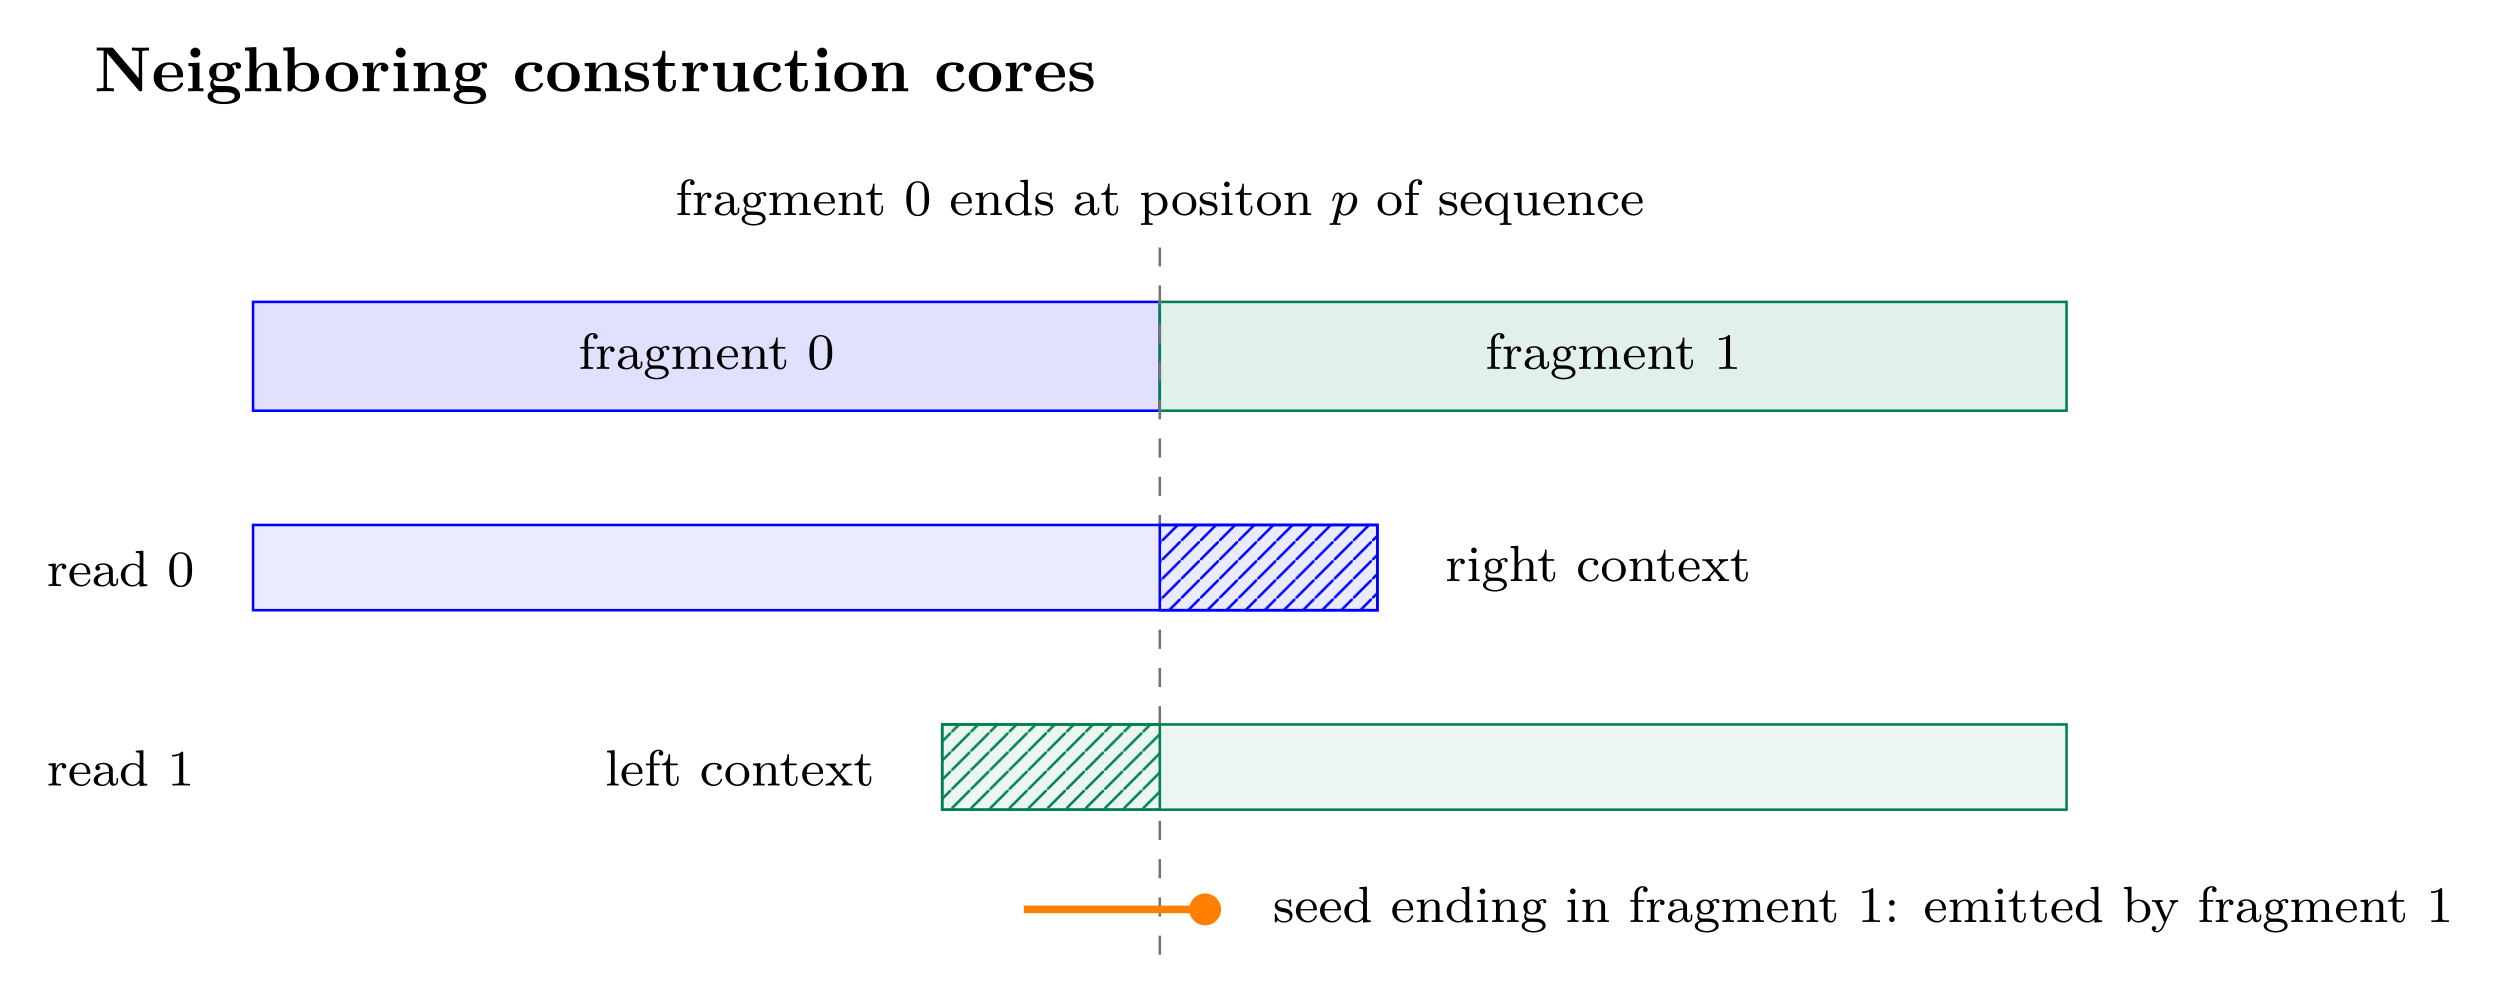
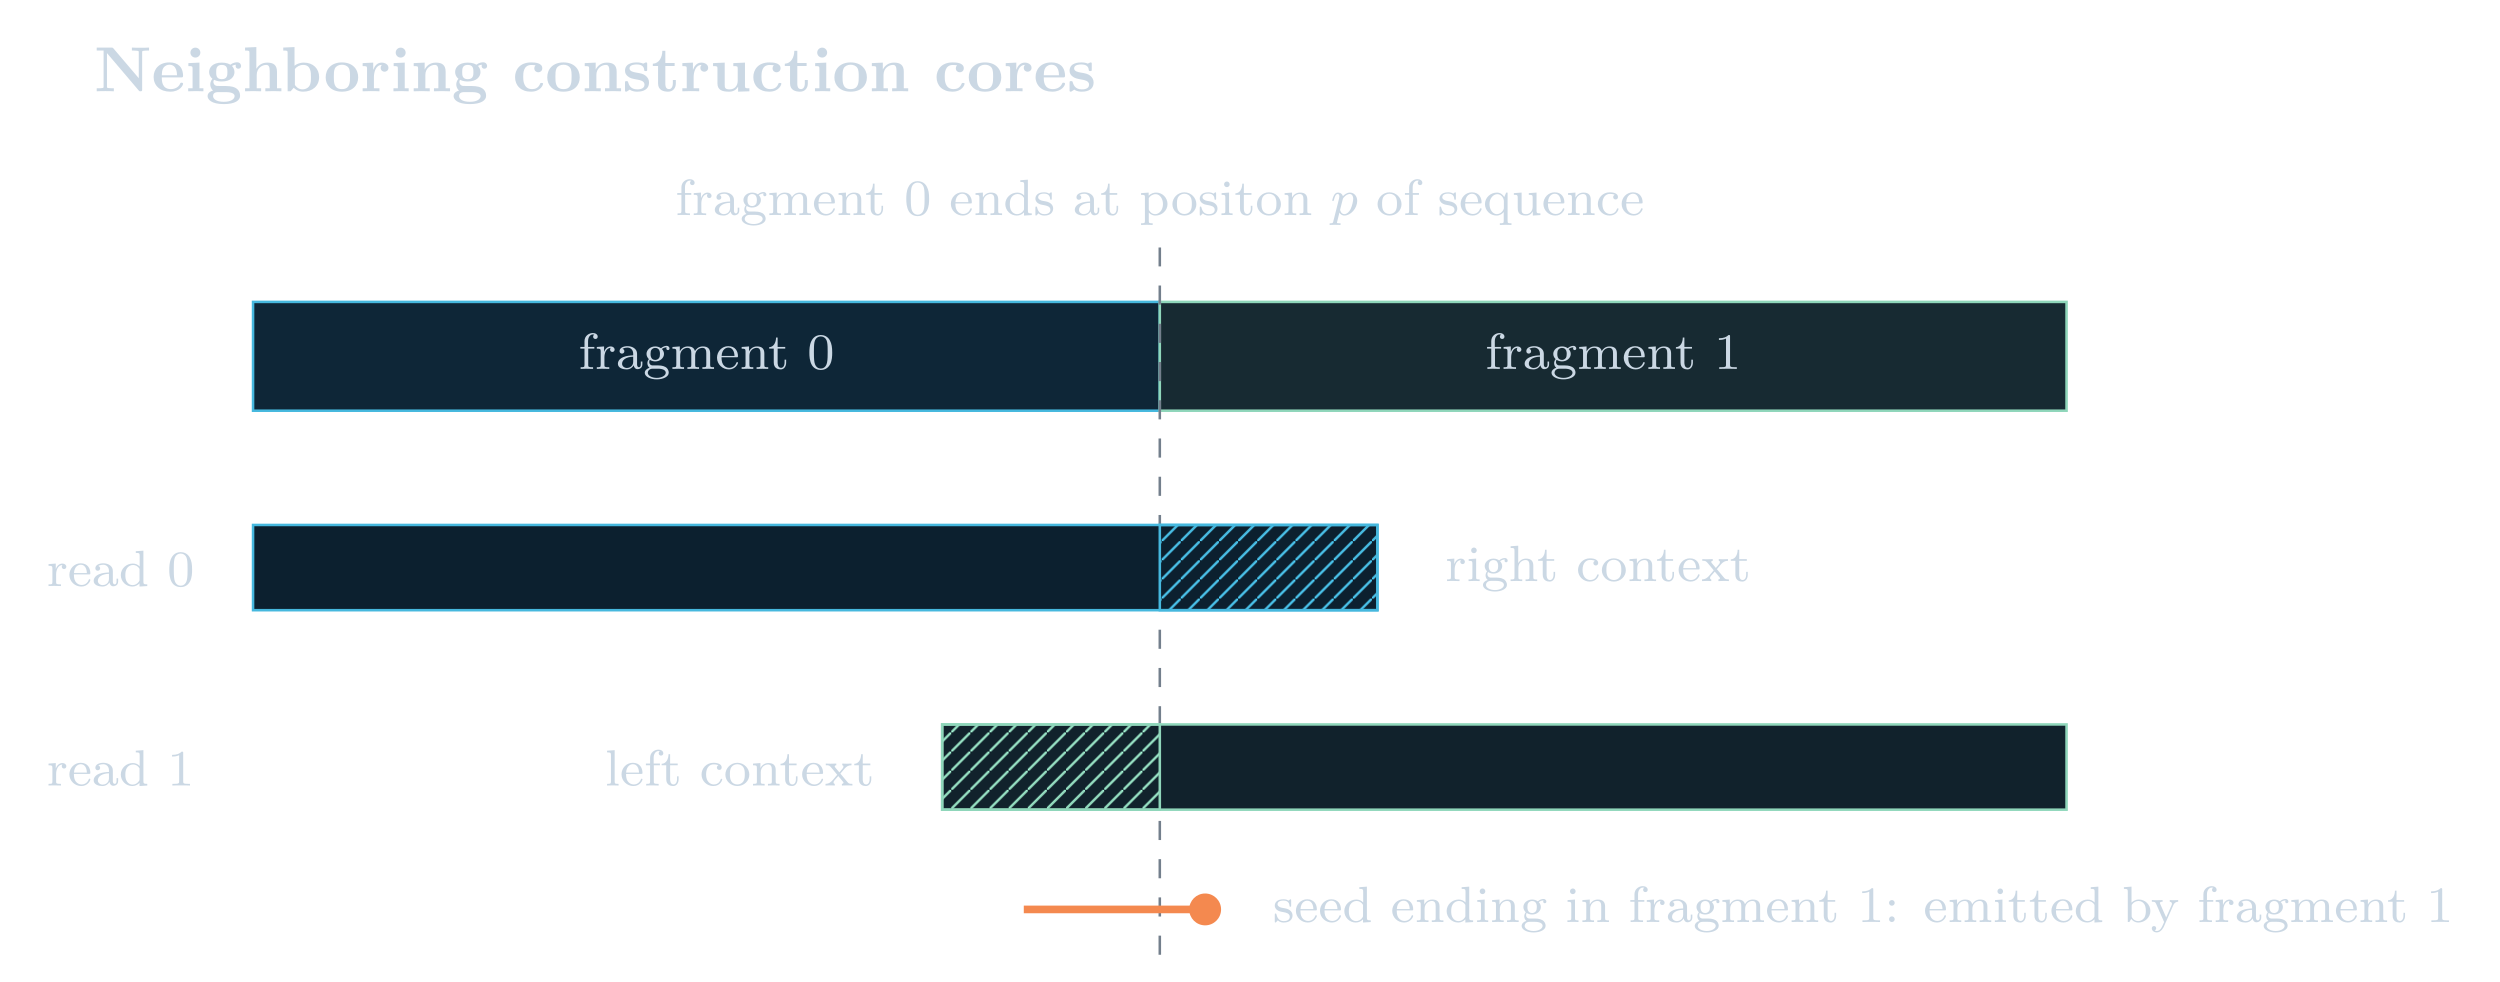
<svg xmlns="http://www.w3.org/2000/svg" xmlns:xlink="http://www.w3.org/1999/xlink" version="1.1" width="390.77pt" height="153.421pt" viewBox="-72 -72 390.77 153.421">
  <defs>
    <pattern height="3.0" id="pgfpat3" patternTransform="matrix(1.0 0.0 0.0 1.0 0.0 0.0)" patternUnits="userSpaceOnUse" width="3.0" />
    <symbol id="pgfsym3">
      <g stroke-width="0.4">
        <path d="M0 0L3.1 3.1" fill="none" />
      </g>
    </symbol>
+     <path id="g0-112" d="M4.144-2.208C4.144-2.997 3.634-3.515 2.997-3.515C2.519-3.515 2.136-3.188 1.905-2.949C1.737-3.515 1.203-3.515 1.124-3.515C.837-3.515 .638-3.332 .51-3.084C.327-2.726 .239-2.319 .239-2.295C.239-2.224 .295-2.192 .359-2.192C.462-2.192 .47-2.224 .526-2.431C.63-2.837 .773-3.292 1.1-3.292C1.299-3.292 1.355-3.108 1.355-2.917C1.355-2.837 1.323-2.646 1.307-2.582L.414 .964C.351 1.219 .335 1.283 .016 1.283C-.096 1.283-.191 1.283-.191 1.435C-.191 1.506-.12 1.546-.08 1.546C0 1.546 .032 1.522 .622 1.522C1.196 1.522 1.363 1.546 1.419 1.546C1.451 1.546 1.57 1.546 1.57 1.395C1.57 1.283 1.459 1.283 1.363 1.283C.98 1.283 .98 1.235 .98 1.164C.98 1.108 1.124 .542 1.363-.391C1.467-.207 1.714 .08 2.144 .08C3.124 .08 4.144-1.052 4.144-2.208ZM3.523-2.542C3.523-2.248 3.347-1.395 3.108-.925C2.901-.494 2.519-.143 2.144-.143C1.602-.143 1.474-.765 1.474-.821C1.474-.821 1.49-.925 1.498-.948L1.881-2.455C1.921-2.59 1.921-2.606 2.04-2.75C2.343-3.108 2.686-3.292 2.973-3.292C3.371-3.292 3.523-2.901 3.523-2.542Z" />
    <path id="g1-48" d="M3.897-2.542C3.897-3.395 3.81-3.913 3.547-4.423C3.196-5.125 2.55-5.3 2.112-5.3C1.108-5.3 .741-4.551 .63-4.328C.343-3.746 .327-2.957 .327-2.542C.327-2.016 .351-1.211 .733-.574C1.1 .016 1.69 .167 2.112 .167C2.495 .167 3.18 .048 3.579-.741C3.873-1.315 3.897-2.024 3.897-2.542ZM3.188-2.638C3.188-2.168 3.188-1.451 3.092-1.004C2.925-.167 2.375-.056 2.112-.056C1.841-.056 1.291-.183 1.124-1.02C1.036-1.474 1.036-2.224 1.036-2.638C1.036-3.188 1.036-3.746 1.124-4.184C1.291-4.997 1.913-5.077 2.112-5.077C2.383-5.077 2.933-4.941 3.092-4.216C3.188-3.778 3.188-3.18 3.188-2.638Z" />
    <path id="g1-49" d="M3.563 0V-.263H3.284C2.527-.263 2.503-.359 2.503-.654V-5.077C2.503-5.292 2.487-5.3 2.271-5.3C1.945-4.981 1.522-4.79 .765-4.79V-4.527C.98-4.527 1.411-4.527 1.873-4.742V-.654C1.873-.359 1.849-.263 1.092-.263H.813V0C1.14-.024 1.825-.024 2.184-.024S3.236-.024 3.563 0Z" />
    <path id="g1-58" d="M1.618-2.989C1.618-3.26 1.403-3.435 1.18-3.435C.909-3.435 .733-3.22 .733-2.997C.733-2.726 .948-2.55 1.172-2.55C1.443-2.55 1.618-2.766 1.618-2.989ZM1.618-.438C1.618-.709 1.403-.885 1.18-.885C.909-.885 .733-.669 .733-.446C.733-.175 .948 0 1.172 0C1.443 0 1.618-.215 1.618-.438Z" />
    <path id="g1-97" d="M4.097-.717V-1.156H3.85V-.717C3.85-.391 3.73-.263 3.563-.263C3.268-.263 3.268-.63 3.268-.717V-2.375C3.268-3.156 2.511-3.555 1.785-3.555C1.124-3.555 .534-3.3 .534-2.774C.534-2.534 .701-2.391 .909-2.391C1.132-2.391 1.283-2.55 1.283-2.766C1.283-2.957 1.164-3.092 .988-3.132C1.283-3.332 1.714-3.332 1.769-3.332C2.216-3.332 2.662-3.021 2.662-2.367V-2.12C2.2-2.096 1.666-2.072 1.108-1.841C.406-1.538 .271-1.076 .271-.813C.271-.128 1.076 .08 1.626 .08C2.208 .08 2.566-.247 2.742-.566C2.782-.263 2.989 .04 3.339 .04C3.419 .04 4.097 .008 4.097-.717ZM2.662-1.124C2.662-.351 2.008-.143 1.69-.143C1.275-.143 .925-.422 .925-.805C.925-1.331 1.419-1.873 2.662-1.913V-1.124Z" />
    <path id="g1-98" d="M4.415-1.722C4.415-2.726 3.595-3.515 2.622-3.515C1.993-3.515 1.602-3.172 1.467-3.029V-5.531L.279-5.444V-5.181C.821-5.181 .885-5.125 .885-4.734V0H1.132L1.419-.494C1.61-.223 1.985 .08 2.527 .08C3.539 .08 4.415-.701 4.415-1.722ZM3.706-1.73C3.706-1.546 3.706-.98 3.419-.606C3.132-.247 2.758-.143 2.495-.143C2.112-.143 1.793-.343 1.586-.654C1.49-.805 1.49-.813 1.49-.964V-2.519C1.49-2.67 1.49-2.686 1.61-2.829C1.841-3.124 2.216-3.292 2.574-3.292C2.989-3.292 3.3-3.045 3.459-2.805C3.595-2.59 3.706-2.311 3.706-1.73Z" />
    <path id="g1-99" d="M3.515-.956C3.515-1.052 3.411-1.052 3.387-1.052C3.332-1.052 3.292-1.044 3.268-.964C3.212-.797 2.989-.167 2.192-.167C1.698-.167 .988-.55 .988-1.73C.988-2.877 1.578-3.308 2.16-3.308C2.232-3.308 2.654-3.308 2.933-3.164C2.71-3.092 2.678-2.909 2.678-2.813C2.678-2.598 2.829-2.439 3.053-2.439C3.26-2.439 3.427-2.582 3.427-2.821C3.427-3.316 2.885-3.555 2.136-3.555C1.028-3.555 .279-2.67 .279-1.722C.279-.709 1.108 .08 2.112 .08C3.236 .08 3.515-.861 3.515-.956Z" />
    <path id="g1-100" d="M4.415 0V-.263C3.873-.263 3.81-.319 3.81-.709V-5.531L2.622-5.444V-5.181C3.164-5.181 3.228-5.125 3.228-4.734V-3.053C2.949-3.355 2.574-3.515 2.16-3.515C1.164-3.515 .279-2.742 .279-1.714C.279-.733 1.076 .08 2.08 .08C2.55 .08 2.941-.143 3.204-.422V.08L4.415 0ZM3.204-.988C3.204-.845 3.204-.813 3.084-.654C2.861-.335 2.495-.143 2.12-.143C1.753-.143 1.435-.335 1.243-.63C1.028-.94 .988-1.331 .988-1.706C.988-2.168 1.06-2.495 1.243-2.774C1.435-3.068 1.793-3.292 2.2-3.292C2.582-3.292 2.965-3.1 3.204-2.686V-.988Z" />
    <path id="g1-101" d="M3.515-.956C3.515-.988 3.491-1.068 3.387-1.068C3.3-1.068 3.284-1.012 3.268-.964C2.981-.191 2.295-.167 2.152-.167C1.793-.167 1.427-.335 1.188-.701S.948-1.578 .948-1.817H3.292C3.467-1.817 3.515-1.817 3.515-2C3.515-2.71 3.124-3.555 2-3.555C1.012-3.555 .239-2.734 .239-1.745C.239-.717 1.1 .08 2.104 .08C3.116 .08 3.515-.773 3.515-.956ZM2.973-2.024H.956C1.028-3.14 1.706-3.332 2-3.332C2.933-3.332 2.965-2.208 2.973-2.024Z" />
    <path id="g1-102" d="M3.005-5.037C3.005-5.38 2.67-5.611 2.248-5.611C1.65-5.611 .94-5.181 .94-4.328V-3.435H.287V-3.172H.94V-.622C.94-.263 .845-.263 .335-.263V0C.646-.024 1.084-.024 1.275-.024C1.745-.024 1.761-.024 2.279 0V-.263H2.12C1.538-.263 1.522-.351 1.522-.638V-3.172H2.479V-3.435H1.498V-4.336C1.498-5.029 1.889-5.388 2.24-5.388C2.367-5.388 2.439-5.356 2.471-5.348C2.327-5.276 2.287-5.141 2.287-5.037C2.287-4.83 2.439-4.678 2.646-4.678C2.861-4.678 3.005-4.83 3.005-5.037Z" />
    <path id="g1-103" d="M4.105-3.196C4.105-3.332 4.001-3.602 3.65-3.602C3.515-3.602 3.132-3.571 2.766-3.236C2.566-3.379 2.256-3.515 1.881-3.515C1.092-3.515 .51-2.965 .51-2.343C.51-1.969 .717-1.69 .885-1.53C.709-1.331 .646-1.076 .646-.885C.646-.558 .805-.311 .98-.175C.566-.064 .239 .247 .239 .614C.239 1.188 1.06 1.634 2.112 1.634C3.108 1.634 3.985 1.227 3.985 .598C3.985 .167 3.73-.167 3.467-.303C2.997-.55 2.606-.55 1.825-.55H1.379C1.132-.574 .933-.789 .933-1.076C.933-1.267 .98-1.339 1.036-1.411C1.371-1.211 1.682-1.172 1.873-1.172C2.662-1.172 3.244-1.722 3.244-2.343C3.244-2.646 3.108-2.901 2.917-3.108C3.029-3.204 3.292-3.371 3.682-3.379C3.65-3.355 3.61-3.316 3.61-3.188C3.61-3.045 3.714-2.941 3.858-2.941C3.969-2.941 4.105-3.013 4.105-3.196ZM2.614-2.343C2.614-2.048 2.574-1.841 2.455-1.682C2.279-1.459 2.024-1.403 1.881-1.403C1.14-1.403 1.14-2.168 1.14-2.343C1.14-2.638 1.18-2.845 1.299-3.005C1.435-3.188 1.658-3.284 1.873-3.284C2.614-3.284 2.614-2.519 2.614-2.343ZM3.515 .606C3.515 1.036 2.901 1.403 2.112 1.403C1.315 1.403 .709 1.036 .709 .606C.709 .438 .837-.032 1.49-.032H2.256C2.471-.032 3.515-.032 3.515 .606Z" />
    <path id="g1-104" d="M4.479 0V-.263C3.969-.263 3.873-.263 3.873-.622V-2.415C3.873-3.084 3.571-3.515 2.734-3.515C2.032-3.515 1.666-3.068 1.522-2.813H1.514V-5.531L.327-5.444V-5.181C.869-5.181 .933-5.125 .933-4.734V-.622C.933-.263 .837-.263 .327-.263V0C.669-.024 1.02-.024 1.235-.024C1.467-.024 1.801-.024 2.144 0V-.263C1.634-.263 1.538-.263 1.538-.622V-2.064C1.538-2.901 2.176-3.292 2.662-3.292S3.268-2.949 3.268-2.447V-.622C3.268-.263 3.172-.263 2.662-.263V0C3.005-.024 3.355-.024 3.571-.024C3.802-.024 4.136-.024 4.479 0Z" />
    <path id="g1-105" d="M2.072 0V-.263C1.554-.263 1.522-.303 1.522-.614V-3.515L.359-3.427V-3.164C.869-3.164 .94-3.116 .94-2.726V-.622C.94-.263 .845-.263 .335-.263V0C.646-.024 1.092-.024 1.211-.024C1.315-.024 1.793-.024 2.072 0ZM1.618-4.798C1.618-5.061 1.411-5.244 1.18-5.244S.741-5.061 .741-4.798C.741-4.567 .925-4.36 1.18-4.36C1.427-4.36 1.618-4.567 1.618-4.798Z" />
    <path id="g1-108" d="M2.128 0V-.263C1.618-.263 1.522-.263 1.522-.622V-5.531L.335-5.444V-5.181C.877-5.181 .94-5.125 .94-4.734V-.622C.94-.263 .845-.263 .335-.263V0C.646-.024 1.092-.024 1.227-.024C1.387-.024 1.817-.024 2.128 0Z" />
    <path id="g1-109" d="M6.83 0V-.263C6.32-.263 6.225-.263 6.225-.622V-2.415C6.225-3.061 5.946-3.515 5.077-3.515C4.344-3.515 3.977-3.013 3.85-2.782C3.706-3.355 3.252-3.515 2.734-3.515C1.961-3.515 1.594-2.965 1.49-2.75H1.482V-3.515L.327-3.427V-3.164C.869-3.164 .933-3.108 .933-2.718V-.622C.933-.263 .837-.263 .327-.263V0C.669-.024 1.02-.024 1.235-.024C1.467-.024 1.801-.024 2.144 0V-.263C1.634-.263 1.538-.263 1.538-.622V-2.064C1.538-2.901 2.168-3.292 2.67-3.292C3.188-3.292 3.276-2.885 3.276-2.447V-.622C3.276-.263 3.18-.263 2.67-.263V0C3.013-.024 3.363-.024 3.579-.024C3.81-.024 4.144-.024 4.487 0V-.263C3.977-.263 3.881-.263 3.881-.622V-2.064C3.881-2.901 4.511-3.292 5.013-3.292C5.531-3.292 5.619-2.885 5.619-2.447V-.622C5.619-.263 5.523-.263 5.013-.263V0C5.356-.024 5.707-.024 5.922-.024C6.153-.024 6.488-.024 6.83 0Z" />
    <path id="g1-110" d="M4.479 0V-.263C3.969-.263 3.873-.263 3.873-.622V-2.415C3.873-3.084 3.571-3.515 2.734-3.515C1.945-3.515 1.586-2.941 1.49-2.75H1.482V-3.515L.327-3.427V-3.164C.869-3.164 .933-3.108 .933-2.718V-.622C.933-.263 .837-.263 .327-.263V0C.669-.024 1.02-.024 1.235-.024C1.467-.024 1.801-.024 2.144 0V-.263C1.634-.263 1.538-.263 1.538-.622V-2.064C1.538-2.901 2.176-3.292 2.662-3.292S3.268-2.949 3.268-2.447V-.622C3.268-.263 3.172-.263 2.662-.263V0C3.005-.024 3.355-.024 3.571-.024C3.802-.024 4.136-.024 4.479 0Z" />
    <path id="g1-111" d="M3.985-1.698C3.985-2.694 3.164-3.555 2.112-3.555S.239-2.694 .239-1.698S1.092 .08 2.112 .08C3.14 .08 3.985-.701 3.985-1.698ZM3.276-1.769C3.276-1.403 3.26-.964 3.037-.63C2.821-.311 2.463-.167 2.112-.167C1.682-.167 1.347-.375 1.172-.654C.972-.98 .948-1.371 .948-1.769C.948-2.072 .948-2.55 1.196-2.893C1.403-3.172 1.737-3.332 2.112-3.332C2.527-3.332 2.869-3.132 3.053-2.853C3.268-2.519 3.276-2.088 3.276-1.769Z" />
    <path id="g1-112" d="M4.415-1.722C4.415-2.718 3.61-3.515 2.646-3.515C2.335-3.515 1.873-3.435 1.467-3.021V-3.515L.279-3.427V-3.164C.845-3.164 .885-3.116 .885-2.782V.925C.885 1.283 .789 1.283 .279 1.283V1.546C.622 1.522 .972 1.522 1.188 1.522C1.419 1.522 1.753 1.522 2.096 1.546V1.283C1.586 1.283 1.49 1.283 1.49 .925V-.391C1.865 .016 2.271 .08 2.527 .08C3.539 .08 4.415-.701 4.415-1.722ZM3.706-1.722C3.706-.805 3.132-.143 2.487-.143C2.208-.143 1.841-.263 1.586-.662C1.49-.797 1.49-.805 1.49-.956V-2.654C1.674-2.973 2.072-3.268 2.574-3.268C3.188-3.268 3.706-2.59 3.706-1.722Z" />
    <path id="g1-113" d="M4.423 1.546V1.283C3.913 1.283 3.818 1.283 3.818 .925V-3.515H3.595L3.3-2.821C3.037-3.244 2.654-3.515 2.152-3.515C1.156-3.515 .279-2.742 .279-1.714C.279-.717 1.1 .08 2.08 .08C2.654 .08 3.021-.239 3.212-.478V.925C3.212 1.283 3.116 1.283 2.606 1.283V1.546C2.949 1.522 3.3 1.522 3.515 1.522C3.746 1.522 4.081 1.522 4.423 1.546ZM3.236-1.132C3.236-1.004 3.236-.956 3.116-.749C2.821-.263 2.399-.143 2.128-.143C1.49-.143 .988-.853 .988-1.714C.988-2.622 1.578-3.268 2.208-3.268C2.853-3.268 3.236-2.622 3.236-2.184V-1.132Z" />
    <path id="g1-114" d="M3.061-3.013C3.061-3.292 2.805-3.515 2.455-3.515C1.937-3.515 1.586-3.124 1.419-2.678H1.411V-3.515L.279-3.427V-3.164C.821-3.164 .885-3.108 .885-2.718V-.622C.885-.263 .789-.263 .279-.263V0C.59-.024 1.028-.024 1.219-.024C1.69-.024 1.706-.024 2.224 0V-.263H2.064C1.482-.263 1.467-.351 1.467-.638V-1.817C1.467-2.415 1.714-3.276 2.479-3.292C2.431-3.26 2.351-3.196 2.351-3.013C2.351-2.766 2.542-2.654 2.702-2.654C2.893-2.654 3.061-2.782 3.061-3.013Z" />
    <path id="g1-115" d="M3.053-1.028C3.053-1.411 2.821-1.969 1.873-2.144C1.809-2.16 1.363-2.24 1.331-2.24C1.084-2.295 .709-2.463 .709-2.782C.709-3.021 .885-3.355 1.642-3.355C2.534-3.355 2.574-2.702 2.59-2.479C2.598-2.415 2.654-2.391 2.71-2.391C2.837-2.391 2.837-2.447 2.837-2.598V-3.347C2.837-3.475 2.837-3.555 2.734-3.555C2.694-3.555 2.67-3.555 2.542-3.427C2.527-3.419 2.455-3.347 2.431-3.347C2.431-3.347 2.407-3.347 2.359-3.379C2.232-3.467 2-3.555 1.642-3.555C.526-3.555 .279-2.949 .279-2.566C.279-2.168 .574-1.937 .598-1.913C.917-1.674 1.1-1.642 1.634-1.546C2.008-1.474 2.622-1.363 2.622-.821C2.622-.51 2.415-.143 1.682-.143C.877-.143 .646-.765 .542-1.188C.51-1.291 .502-1.331 .406-1.331C.279-1.331 .279-1.267 .279-1.116V-.128C.279 0 .279 .08 .383 .08C.43 .08 .438 .072 .582-.08C.622-.12 .709-.223 .749-.263C1.108 .064 1.482 .08 1.69 .08C2.702 .08 3.053-.502 3.053-1.028Z" />
    <path id="g1-116" d="M2.813-.996V-1.443H2.566V-1.012C2.566-.462 2.319-.167 2.016-.167C1.482-.167 1.482-.853 1.482-.98V-3.172H2.67V-3.435H1.482V-4.902H1.235C1.227-4.176 .901-3.419 .159-3.395V-3.172H.877V-.996C.877-.064 1.594 .08 1.961 .08C2.495 .08 2.813-.399 2.813-.996Z" />
    <path id="g1-117" d="M4.479 0V-.263C3.937-.263 3.873-.319 3.873-.709V-3.515L2.662-3.427V-3.164C3.204-3.164 3.268-3.108 3.268-2.718V-1.331C3.268-.646 2.853-.143 2.256-.143C1.57-.143 1.538-.486 1.538-.885V-3.515L.327-3.427V-3.164C.933-3.164 .933-3.14 .933-2.431V-1.235C.933-.662 .933 .08 2.208 .08C2.957 .08 3.244-.494 3.284-.566H3.292V.08L4.479 0Z" />
    <path id="g1-120" d="M4.336 0V-.263C3.842-.263 3.762-.303 3.555-.55L2.455-1.865C2.678-2.144 2.909-2.415 3.148-2.678C3.411-2.957 3.69-3.164 4.192-3.172V-3.435C3.881-3.411 3.866-3.411 3.507-3.411C3.467-3.411 2.997-3.411 2.75-3.435V-3.172C2.901-3.156 2.933-3.061 2.933-2.957S2.893-2.758 2.798-2.646L2.295-2.056L1.666-2.805C1.57-2.917 1.57-2.989 1.57-2.989C1.57-3.045 1.618-3.164 1.817-3.172V-3.435C1.498-3.411 1.052-3.411 .964-3.411C.821-3.411 .414-3.411 .175-3.435V-3.172C.717-3.172 .725-3.164 1.14-2.678L1.961-1.682L1.235-.829C1.036-.606 .741-.279 .135-.263V0C.43-.024 .486-.024 .821-.024C.821-.024 1.323-.024 1.578 0V-.263C1.474-.279 1.387-.335 1.387-.478S1.482-.733 1.506-.773L2.128-1.482L2.782-.701C2.941-.518 2.941-.502 2.941-.446C2.941-.383 2.885-.271 2.694-.263V0C3.037-.024 3.395-.024 3.547-.024C3.69-.024 4.097-.024 4.336 0Z" />
    <path id="g1-121" d="M4.288-3.172V-3.435C4.009-3.411 3.993-3.411 3.658-3.411C3.626-3.411 3.204-3.411 2.973-3.435V-3.172C3.204-3.156 3.316-3.029 3.316-2.845C3.316-2.798 3.308-2.742 3.268-2.646L2.415-.717L1.49-2.805C1.435-2.925 1.435-2.941 1.435-2.973C1.435-3.164 1.682-3.172 1.857-3.172V-3.435C1.498-3.411 1.156-3.411 .98-3.411C.813-3.411 .43-3.411 .175-3.435V-3.172C.59-3.172 .701-3.156 .837-2.853L2.096 0C1.737 .845 1.498 1.403 .94 1.403C.741 1.403 .614 1.307 .614 1.307C.669 1.291 .853 1.203 .853 .972C.853 .749 .685 .63 .51 .63C.351 .63 .167 .733 .167 .98C.167 1.331 .51 1.626 .94 1.626C1.65 1.626 2.032 .773 2.064 .693L3.531-2.63C3.73-3.084 4.025-3.164 4.288-3.172Z" />
-     <path id="g0-112" d="M4.144-2.208C4.144-2.997 3.634-3.515 2.997-3.515C2.519-3.515 2.136-3.188 1.905-2.949C1.737-3.515 1.203-3.515 1.124-3.515C.837-3.515 .638-3.332 .51-3.084C.327-2.726 .239-2.319 .239-2.295C.239-2.224 .295-2.192 .359-2.192C.462-2.192 .47-2.224 .526-2.431C.63-2.837 .773-3.292 1.1-3.292C1.299-3.292 1.355-3.108 1.355-2.917C1.355-2.837 1.323-2.646 1.307-2.582L.414 .964C.351 1.219 .335 1.283 .016 1.283C-.096 1.283-.191 1.283-.191 1.435C-.191 1.506-.12 1.546-.08 1.546C0 1.546 .032 1.522 .622 1.522C1.196 1.522 1.363 1.546 1.419 1.546C1.451 1.546 1.57 1.546 1.57 1.395C1.57 1.283 1.459 1.283 1.363 1.283C.98 1.283 .98 1.235 .98 1.164C.98 1.108 1.124 .542 1.363-.391C1.467-.207 1.714 .08 2.144 .08C3.124 .08 4.144-1.052 4.144-2.208ZM3.523-2.542C3.523-2.248 3.347-1.395 3.108-.925C2.901-.494 2.519-.143 2.144-.143C1.602-.143 1.474-.765 1.474-.821C1.474-.821 1.49-.925 1.498-.948L1.881-2.455C1.921-2.59 1.921-2.606 2.04-2.75C2.343-3.108 2.686-3.292 2.973-3.292C3.371-3.292 3.523-2.901 3.523-2.542Z" />
    <path id="g2-78" d="M8.568-6.366V-6.834C8.189-6.804 7.621-6.804 7.233-6.804C6.814-6.804 6.296-6.804 5.888-6.834V-6.366H6.137C6.316-6.366 6.486-6.356 6.665-6.336C6.954-6.306 6.964-6.296 6.964-6.077V-2.042L2.999-6.705C2.889-6.824 2.879-6.834 2.67-6.834H.389V-6.366H1.465V-.757C1.465-.538 1.455-.528 1.176-.498C.936-.468 .917-.468 .638-.468H.389V0C.767-.03 1.335-.03 1.724-.03C2.142-.03 2.66-.03 3.068 0V-.468H2.819C2.64-.468 2.471-.478 2.291-.498C2.002-.528 1.993-.538 1.993-.757V-5.968L6.954-.13C7.054-.01 7.064 0 7.223 0C7.492 0 7.492-.09 7.492-.319V-6.077C7.492-6.296 7.502-6.306 7.781-6.336C8.02-6.366 8.04-6.366 8.319-6.366H8.568Z" />
    <path id="g2-98" d="M5.978-2.222C5.978-3.547 5.041-4.483 3.597-4.483C2.869-4.483 2.371-4.194 2.132-3.995V-6.914L.369-6.834V-6.366C.986-6.366 1.056-6.366 1.056-5.978V0H1.524C1.684-.189 1.853-.369 2.012-.558C2.092-.478 2.58 .06 3.467 .06C4.951 .06 5.978-.837 5.978-2.222ZM4.702-2.222C4.702-1.753 4.702-1.205 4.443-.817C4.154-.408 3.696-.299 3.377-.299C2.68-.299 2.291-.837 2.192-.986V-3.487C2.461-3.836 2.939-4.125 3.487-4.125C4.702-4.125 4.702-2.919 4.702-2.222Z" />
    <path id="g2-99" d="M4.762-1.166C4.762-1.305 4.623-1.305 4.523-1.305C4.344-1.305 4.334-1.285 4.284-1.156C4.025-.528 3.547-.339 3.039-.339C1.654-.339 1.654-1.803 1.654-2.262C1.654-2.819 1.654-4.115 2.939-4.115C3.288-4.115 3.457-4.085 3.587-4.055C3.407-3.895 3.387-3.686 3.387-3.597C3.387-3.158 3.736-2.969 4.005-2.969C4.314-2.969 4.633-3.178 4.633-3.597C4.633-4.453 3.477-4.513 2.899-4.513C1.116-4.513 .379-3.367 .379-2.212C.379-.887 1.315 .06 2.849 .06C4.463 .06 4.762-1.096 4.762-1.166Z" />
    <path id="g2-101" d="M4.922-1.166C4.922-1.345 4.732-1.345 4.682-1.345C4.513-1.345 4.493-1.295 4.433-1.136C4.224-.658 3.656-.339 3.009-.339C1.604-.339 1.594-1.664 1.594-2.172H4.603C4.822-2.172 4.922-2.172 4.922-2.441C4.922-2.75 4.862-3.477 4.364-3.975C3.995-4.334 3.467-4.513 2.78-4.513C1.186-4.513 .319-3.487 .319-2.242C.319-.907 1.315 .06 2.919 .06C4.493 .06 4.922-.996 4.922-1.166ZM3.975-2.501H1.594C1.614-2.889 1.624-3.308 1.833-3.636C2.092-4.035 2.491-4.154 2.78-4.154C3.945-4.154 3.965-2.849 3.975-2.501Z" />
    <path id="g2-103" d="M5.559-3.955C5.559-4.184 5.39-4.533 4.932-4.533C4.782-4.533 4.314-4.503 3.875-4.154C3.696-4.274 3.278-4.483 2.54-4.483C1.106-4.483 .558-3.706 .558-3.009C.558-2.6 .757-2.192 1.076-1.963C.797-1.614 .737-1.285 .737-1.076C.737-.927 .777-.438 1.176-.12C1.046-.09 .319 .12 .319 .747C.319 1.255 .867 2.002 2.859 2.002C4.623 2.002 5.4 1.415 5.4 .717C5.4 .418 5.32-.209 4.653-.548C4.095-.827 3.497-.827 2.54-.827C2.281-.827 1.823-.827 1.773-.837C1.335-.907 1.225-1.285 1.225-1.465C1.225-1.564 1.265-1.714 1.325-1.793C1.783-1.554 2.291-1.534 2.54-1.534C3.975-1.534 4.523-2.311 4.523-3.009C4.523-3.477 4.274-3.806 4.125-3.965C4.423-4.125 4.633-4.144 4.742-4.154C4.722-4.105 4.702-4.015 4.702-3.955C4.702-3.706 4.872-3.527 5.131-3.527S5.559-3.716 5.559-3.955ZM3.417-3.009C3.417-2.56 3.417-1.893 2.54-1.893S1.664-2.56 1.664-3.009S1.664-4.125 2.54-4.125S3.417-3.457 3.417-3.009ZM4.543 .747C4.543 1.106 4.154 1.644 2.859 1.644C1.664 1.644 1.176 1.186 1.176 .727C1.176 .13 1.803 .13 1.943 .13H3.108C3.417 .13 4.543 .13 4.543 .747Z" />
    <path id="g2-104" d="M6.127 0V-.468H5.44V-3.049C5.44-4.095 4.902-4.483 3.905-4.483C2.949-4.483 2.441-3.905 2.222-3.527H2.212V-6.914L.448-6.834V-6.366C1.066-6.366 1.136-6.366 1.136-5.978V-.468H.448V0L1.704-.03L2.959 0V-.468H2.271V-2.55C2.271-3.636 3.128-4.125 3.756-4.125C4.095-4.125 4.304-3.915 4.304-3.158V-.468H3.616V0L4.872-.03L6.127 0Z" />
    <path id="g2-105" d="M2.849 0V-.468H2.232V-4.483L.498-4.403V-3.935C1.086-3.935 1.156-3.935 1.156-3.547V-.468H.468V0L1.684-.03L2.849 0ZM2.371-6.047C2.371-6.476 2.022-6.824 1.594-6.824S.817-6.476 .817-6.047S1.166-5.27 1.594-5.27S2.371-5.619 2.371-6.047Z" />
    <path id="g2-110" d="M6.127 0V-.468H5.44V-3.049C5.44-4.095 4.902-4.483 3.905-4.483C2.949-4.483 2.421-3.915 2.162-3.407V-4.483L.448-4.403V-3.935C1.066-3.935 1.136-3.935 1.136-3.547V-.468H.448V0L1.704-.03L2.959 0V-.468H2.271V-2.55C2.271-3.636 3.128-4.125 3.756-4.125C4.095-4.125 4.304-3.915 4.304-3.158V-.468H3.616V0L4.872-.03L6.127 0Z" />
    <path id="g2-111" d="M5.4-2.172C5.4-3.507 4.483-4.513 2.859-4.513C1.225-4.513 .319-3.497 .319-2.172C.319-.936 1.196 .06 2.859 .06C4.533 .06 5.4-.946 5.4-2.172ZM4.125-2.281C4.125-1.415 4.125-.339 2.859-.339S1.594-1.415 1.594-2.281C1.594-2.73 1.594-3.238 1.763-3.577C1.953-3.945 2.371-4.154 2.859-4.154C3.278-4.154 3.696-3.995 3.915-3.646C4.125-3.308 4.125-2.76 4.125-2.281Z" />
    <path id="g2-114" d="M4.403-3.666C4.403-4.194 3.866-4.483 3.347-4.483C2.65-4.483 2.252-3.985 2.022-3.357V-4.483L.369-4.403V-3.935C.986-3.935 1.056-3.935 1.056-3.547V-.468H.369V0L1.624-.03C2.002-.03 2.64-.03 2.999 0V-.468H2.132V-2.212C2.132-2.909 2.381-4.125 3.377-4.125C3.377-4.125 3.188-3.955 3.188-3.666C3.188-3.258 3.507-3.059 3.796-3.059S4.403-3.268 4.403-3.666Z" />
    <path id="g2-115" d="M4.134-1.395C4.134-1.823 3.935-2.172 3.587-2.451C3.198-2.74 2.879-2.8 2.102-2.929C1.733-2.999 1.086-3.108 1.086-3.577C1.086-4.194 2.012-4.194 2.202-4.194C2.949-4.194 3.328-3.905 3.377-3.357C3.387-3.208 3.397-3.158 3.606-3.158C3.846-3.158 3.846-3.208 3.846-3.437V-4.234C3.846-4.423 3.846-4.513 3.666-4.513C3.626-4.513 3.606-4.513 3.218-4.324C2.959-4.453 2.61-4.513 2.212-4.513C1.913-4.513 .379-4.513 .379-3.208C.379-2.809 .578-2.54 .777-2.371C1.176-2.022 1.554-1.963 2.321-1.823C2.68-1.763 3.427-1.634 3.427-1.046C3.427-.299 2.511-.299 2.291-.299C1.235-.299 .976-1.026 .857-1.455C.807-1.594 .757-1.594 .618-1.594C.379-1.594 .379-1.534 .379-1.305V-.219C.379-.03 .379 .06 .558 .06C.628 .06 .648 .06 .857-.09L1.116-.259C1.574 .06 2.092 .06 2.291 .06C2.6 .06 4.134 .06 4.134-1.395Z" />
    <path id="g2-116" d="M3.806-1.235V-1.763H3.337V-1.255C3.337-.578 3.019-.339 2.74-.339C2.162-.339 2.162-.976 2.162-1.205V-3.955H3.616V-4.423H2.162V-6.326H1.694C1.684-5.33 1.196-4.344 .209-4.314V-3.955H1.026V-1.225C1.026-.159 1.893 .06 2.6 .06C3.357 .06 3.806-.508 3.806-1.235Z" />
    <path id="g2-117" d="M6.127 0V-.468C5.509-.468 5.44-.468 5.44-.857V-4.483L3.616-4.403V-3.935C4.234-3.935 4.304-3.935 4.304-3.547V-1.644C4.304-.827 3.796-.299 3.068-.299C2.301-.299 2.271-.548 2.271-1.086V-4.483L.448-4.403V-3.935C1.066-3.935 1.136-3.935 1.136-3.547V-1.225C1.136-.159 1.943 .06 2.929 .06C3.188 .06 3.905 .06 4.364-.717V.06L6.127 0Z" />
  </defs>
  <g id="page1">
    <g stroke-miterlimit="10" transform="translate(-60.79214,84.32337)scale(0.996264,-0.996264)">
-       <g fill="#000" stroke="#000">
+       <g fill="#cbd8e4" stroke="#cbd8e4">
        <g stroke-width="0.4">
          <g transform="translate(3.53297,142.5861)">
            <g stroke="none" transform="scale(-1.00375,1.00375)translate(-60.79214,84.32337)scale(-1,-1)">
-               <g fill="#000">
+               <g fill="#cbd8e4">
                <g stroke="none">
                  <use x="-60.792" y="84.323" xlink:href="#g2-78" />
                  <use x="-51.826" y="84.323" xlink:href="#g2-101" />
                  <use x="-46.574" y="84.323" xlink:href="#g2-105" />
                  <use x="-43.392" y="84.323" xlink:href="#g2-103" />
                  <use x="-37.663" y="84.323" xlink:href="#g2-104" />
                  <use x="-31.616" y="84.323" xlink:href="#g2-98" />
                  <use x="-24.933" y="84.323" xlink:href="#g2-111" />
                  <use x="-19.205" y="84.323" xlink:href="#g2-114" />
                  <use x="-14.486" y="84.323" xlink:href="#g2-105" />
                  <use x="-11.304" y="84.323" xlink:href="#g2-110" />
                  <use x="-4.939" y="84.323" xlink:href="#g2-103" />
                  <use x="4.609" y="84.323" xlink:href="#g2-99" />
                  <use x="9.701" y="84.323" xlink:href="#g2-111" />
                  <use x="15.429" y="84.323" xlink:href="#g2-110" />
                  <use x="21.794" y="84.323" xlink:href="#g2-115" />
                  <use x="26.314" y="84.323" xlink:href="#g2-116" />
                  <use x="30.769" y="84.323" xlink:href="#g2-114" />
                  <use x="35.487" y="84.323" xlink:href="#g2-117" />
                  <use x="41.852" y="84.323" xlink:href="#g2-99" />
                  <use x="46.944" y="84.323" xlink:href="#g2-116" />
                  <use x="51.399" y="84.323" xlink:href="#g2-105" />
                  <use x="54.582" y="84.323" xlink:href="#g2-111" />
                  <use x="60.311" y="84.323" xlink:href="#g2-110" />
                  <use x="70.495" y="84.323" xlink:href="#g2-99" />
                  <use x="75.587" y="84.323" xlink:href="#g2-111" />
                  <use x="81.315" y="84.323" xlink:href="#g2-114" />
                  <use x="86.033" y="84.323" xlink:href="#g2-101" />
                  <use x="91.285" y="84.323" xlink:href="#g2-115" />
                </g>
              </g>
            </g>
          </g>
-           <g fill="#e1e1ff">
-             <g stroke="#00f">
+           <g fill="#0e2637">
+             <g stroke="#46b8de">
              <path d="M28.453 92.471V109.543H170.716V92.471ZM170.716 109.543" />
            </g>
          </g>
-           <g fill="#e1f0ea">
-             <g stroke="#00804d">
+           <g fill="#172a32">
+             <g stroke="#8fd6ba">
              <path d="M170.716 92.471V109.543H312.98V92.471ZM312.98 109.543" />
            </g>
          </g>
          <g transform="translate(79.51135,99.0296)">
            <g stroke="none" transform="scale(-1.00375,1.00375)translate(-60.79214,84.32337)scale(-1,-1)">
-               <g fill="#000">
+               <g fill="#cbd8e4">
                <g stroke="none">
                  <use x="-60.792" y="84.323" xlink:href="#g1-102" />
                  <use x="-58.205" y="84.323" xlink:href="#g1-114" />
                  <use x="-54.904" y="84.323" xlink:href="#g1-97" />
                  <use x="-50.67" y="84.323" xlink:href="#g1-103" />
                  <use x="-46.436" y="84.323" xlink:href="#g1-109" />
                  <use x="-39.379" y="84.323" xlink:href="#g1-101" />
                  <use x="-35.615" y="84.323" xlink:href="#g1-110" />
                  <use x="-31.146" y="84.323" xlink:href="#g1-116" />
                  <use x="-25.03" y="84.323" xlink:href="#g1-48" />
                </g>
              </g>
            </g>
          </g>
          <g transform="translate(221.7751,99.0296)">
            <g stroke="none" transform="scale(-1.00375,1.00375)translate(-60.79214,84.32337)scale(-1,-1)">
-               <g fill="#000">
+               <g fill="#cbd8e4">
                <g stroke="none">
                  <use x="-60.792" y="84.323" xlink:href="#g1-102" />
                  <use x="-58.205" y="84.323" xlink:href="#g1-114" />
                  <use x="-54.904" y="84.323" xlink:href="#g1-97" />
                  <use x="-50.67" y="84.323" xlink:href="#g1-103" />
                  <use x="-46.436" y="84.323" xlink:href="#g1-109" />
                  <use x="-39.379" y="84.323" xlink:href="#g1-101" />
                  <use x="-35.615" y="84.323" xlink:href="#g1-110" />
                  <use x="-31.146" y="84.323" xlink:href="#g1-116" />
                  <use x="-25.03" y="84.323" xlink:href="#g1-49" />
                </g>
              </g>
            </g>
          </g>
          <g stroke-dasharray="3.0,3.0" stroke-dashoffset="0.0">
-             <g fill="#737373" stroke="#737373">
+             <g fill="#737f8c" stroke="#737f8c">
              <path d="M170.716 7.113V118.079" fill="none" />
            </g>
          </g>
          <g transform="translate(94.7163,123.1672)">
            <g stroke="none" transform="scale(-1.00375,1.00375)translate(-60.79214,84.32337)scale(-1,-1)">
-               <g fill="#000">
+               <g fill="#cbd8e4">
                <g stroke="none">
                  <use x="-60.792" y="84.323" xlink:href="#g1-102" />
                  <use x="-58.205" y="84.323" xlink:href="#g1-114" />
                  <use x="-54.904" y="84.323" xlink:href="#g1-97" />
                  <use x="-50.67" y="84.323" xlink:href="#g1-103" />
                  <use x="-46.436" y="84.323" xlink:href="#g1-109" />
                  <use x="-39.379" y="84.323" xlink:href="#g1-101" />
                  <use x="-35.615" y="84.323" xlink:href="#g1-110" />
                  <use x="-31.146" y="84.323" xlink:href="#g1-116" />
                  <use x="-25.03" y="84.323" xlink:href="#g1-48" />
                  <use x="-17.973" y="84.323" xlink:href="#g1-101" />
                  <use x="-14.209" y="84.323" xlink:href="#g1-110" />
                  <use x="-9.504" y="84.323" xlink:href="#g1-100" />
                  <use x="-4.8" y="84.323" xlink:href="#g1-115" />
                  <use x="1.364" y="84.323" xlink:href="#g1-97" />
                  <use x="5.598" y="84.323" xlink:href="#g1-116" />
                  <use x="11.714" y="84.323" xlink:href="#g1-112" />
                  <use x="16.654" y="84.323" xlink:href="#g1-111" />
                  <use x="20.888" y="84.323" xlink:href="#g1-115" />
                  <use x="24.228" y="84.323" xlink:href="#g1-105" />
                  <use x="26.581" y="84.323" xlink:href="#g1-116" />
                  <use x="29.874" y="84.323" xlink:href="#g1-111" />
                  <use x="34.108" y="84.323" xlink:href="#g1-110" />
                  <use x="41.636" y="84.323" xlink:href="#g0-112" />
                  <use x="48.721" y="84.323" xlink:href="#g1-111" />
                  <use x="52.955" y="84.323" xlink:href="#g1-102" />
                  <use x="58.366" y="84.323" xlink:href="#g1-115" />
                  <use x="61.706" y="84.323" xlink:href="#g1-101" />
                  <use x="65.47" y="84.323" xlink:href="#g1-113" />
                  <use x="69.939" y="84.323" xlink:href="#g1-117" />
                  <use x="74.644" y="84.323" xlink:href="#g1-101" />
                  <use x="78.408" y="84.323" xlink:href="#g1-110" />
                  <use x="83.113" y="84.323" xlink:href="#g1-99" />
                  <use x="86.876" y="84.323" xlink:href="#g1-101" />
                </g>
              </g>
            </g>
          </g>
-           <g fill="#ebebff">
-             <g stroke="#00f">
+           <g fill="#0c202f">
+             <g stroke="#46b8de">
              <path d="M28.453 61.173V74.546H204.86V61.173ZM204.86 74.546" />
            </g>
          </g>
          <pattern id="pgfupat1" xlink:href="#pgfpat3">
-             <g fill="#00f" stroke="#00f">
+             <g fill="#46b8de" stroke="#46b8de">
              <use xlink:href="#pgfsym3" />
            </g>
          </pattern>
          <g fill="url(#pgfupat1)">
-             <g stroke="#00f">
+             <g stroke="#46b8de">
              <path d="M170.716 61.173V74.546H204.86V61.173ZM204.86 74.546" />
            </g>
          </g>
-           <g fill="#ebf5f1">
-             <g stroke="#00804d">
+           <g fill="#11222c">
+             <g stroke="#8fd6ba">
              <path d="M136.573 29.875V43.248H312.98V29.875ZM312.98 43.248" />
            </g>
          </g>
          <pattern id="pgfupat2" xlink:href="#pgfpat3">
-             <g fill="#00804d" stroke="#00804d">
+             <g fill="#8fd6ba" stroke="#8fd6ba">
              <use xlink:href="#pgfsym3" />
            </g>
          </pattern>
          <g fill="url(#pgfupat2)">
-             <g stroke="#00804d">
+             <g stroke="#8fd6ba">
              <path d="M136.573 29.875V43.248H170.716V29.875ZM170.716 43.248" />
            </g>
          </g>
          <g transform="translate(-3.91692,64.96217)">
            <g stroke="none" transform="scale(-1.00375,1.00375)translate(-60.79214,84.32337)scale(-1,-1)">
-               <g fill="#000">
+               <g fill="#cbd8e4">
                <g stroke="none">
                  <use x="-60.792" y="84.323" xlink:href="#g1-114" />
                  <use x="-57.492" y="84.323" xlink:href="#g1-101" />
                  <use x="-53.728" y="84.323" xlink:href="#g1-97" />
                  <use x="-49.494" y="84.323" xlink:href="#g1-100" />
                  <use x="-41.967" y="84.323" xlink:href="#g1-48" />
                </g>
              </g>
            </g>
          </g>
          <g transform="translate(-3.91692,33.66397)">
            <g stroke="none" transform="scale(-1.00375,1.00375)translate(-60.79214,84.32337)scale(-1,-1)">
-               <g fill="#000">
+               <g fill="#cbd8e4">
                <g stroke="none">
                  <use x="-60.792" y="84.323" xlink:href="#g1-114" />
                  <use x="-57.492" y="84.323" xlink:href="#g1-101" />
                  <use x="-53.728" y="84.323" xlink:href="#g1-97" />
                  <use x="-49.494" y="84.323" xlink:href="#g1-100" />
                  <use x="-41.967" y="84.323" xlink:href="#g1-49" />
                </g>
              </g>
            </g>
          </g>
          <g transform="translate(215.5058,65.73994)">
            <g stroke="none" transform="scale(-1.00375,1.00375)translate(-60.79214,84.32337)scale(-1,-1)">
-               <g fill="#000">
+               <g fill="#cbd8e4">
                <g stroke="none">
                  <use x="-60.792" y="84.323" xlink:href="#g1-114" />
                  <use x="-57.492" y="84.323" xlink:href="#g1-105" />
                  <use x="-55.14" y="84.323" xlink:href="#g1-103" />
                  <use x="-50.906" y="84.323" xlink:href="#g1-104" />
                  <use x="-46.436" y="84.323" xlink:href="#g1-116" />
                  <use x="-40.32" y="84.323" xlink:href="#g1-99" />
                  <use x="-36.556" y="84.323" xlink:href="#g1-111" />
                  <use x="-32.322" y="84.323" xlink:href="#g1-110" />
                  <use x="-27.853" y="84.323" xlink:href="#g1-116" />
                  <use x="-24.559" y="84.323" xlink:href="#g1-101" />
                  <use x="-20.795" y="84.323" xlink:href="#g1-120" />
                  <use x="-16.326" y="84.323" xlink:href="#g1-116" />
                </g>
              </g>
            </g>
          </g>
          <g transform="translate(83.66211,33.66397)">
            <g stroke="none" transform="scale(-1.00375,1.00375)translate(-60.79214,84.32337)scale(-1,-1)">
-               <g fill="#000">
+               <g fill="#cbd8e4">
                <g stroke="none">
                  <use x="-60.792" y="84.323" xlink:href="#g1-108" />
                  <use x="-58.44" y="84.323" xlink:href="#g1-101" />
                  <use x="-54.676" y="84.323" xlink:href="#g1-102" />
                  <use x="-52.088" y="84.323" xlink:href="#g1-116" />
                  <use x="-45.972" y="84.323" xlink:href="#g1-99" />
                  <use x="-42.208" y="84.323" xlink:href="#g1-111" />
                  <use x="-37.974" y="84.323" xlink:href="#g1-110" />
                  <use x="-33.505" y="84.323" xlink:href="#g1-116" />
                  <use x="-30.211" y="84.323" xlink:href="#g1-101" />
                  <use x="-26.448" y="84.323" xlink:href="#g1-120" />
                  <use x="-21.978" y="84.323" xlink:href="#g1-116" />
                </g>
              </g>
            </g>
          </g>
          <g stroke-width="1.2">
-             <g fill="#ff8000" stroke="#ff8000">
+             <g fill="#f4894f" stroke="#f4894f">
              <path d="M149.377 14.226H177.83" fill="none" />
            </g>
          </g>
-           <g fill="#ff8000" stroke="#ff8000">
+           <g fill="#f4894f" stroke="#f4894f">
            <path d="M180.33 14.226C180.33 15.607 179.21 16.726 177.83 16.726C176.449 16.726 175.33 15.607 175.33 14.226C175.33 12.846 176.449 11.726 177.83 11.726C179.21 11.726 180.33 12.846 180.33 14.226ZM177.83 14.226" stroke="none" />
          </g>
          <g transform="translate(188.4758,12.24864)">
            <g stroke="none" transform="scale(-1.00375,1.00375)translate(-60.79214,84.32337)scale(-1,-1)">
-               <g fill="#000">
+               <g fill="#cbd8e4">
                <g stroke="none">
                  <use x="-60.792" y="84.323" xlink:href="#g1-115" />
                  <use x="-57.452" y="84.323" xlink:href="#g1-101" />
                  <use x="-53.688" y="84.323" xlink:href="#g1-101" />
                  <use x="-49.924" y="84.323" xlink:href="#g1-100" />
                  <use x="-42.396" y="84.323" xlink:href="#g1-101" />
                  <use x="-38.633" y="84.323" xlink:href="#g1-110" />
                  <use x="-33.928" y="84.323" xlink:href="#g1-100" />
                  <use x="-29.223" y="84.323" xlink:href="#g1-105" />
                  <use x="-26.871" y="84.323" xlink:href="#g1-110" />
                  <use x="-22.166" y="84.323" xlink:href="#g1-103" />
                  <use x="-15.109" y="84.323" xlink:href="#g1-105" />
                  <use x="-12.757" y="84.323" xlink:href="#g1-110" />
                  <use x="-5.229" y="84.323" xlink:href="#g1-102" />
                  <use x="-2.642" y="84.323" xlink:href="#g1-114" />
                  <use x=".658" y="84.323" xlink:href="#g1-97" />
                  <use x="4.892" y="84.323" xlink:href="#g1-103" />
                  <use x="9.127" y="84.323" xlink:href="#g1-109" />
                  <use x="16.184" y="84.323" xlink:href="#g1-101" />
                  <use x="19.947" y="84.323" xlink:href="#g1-110" />
                  <use x="24.417" y="84.323" xlink:href="#g1-116" />
                  <use x="30.533" y="84.323" xlink:href="#g1-49" />
                  <use x="34.767" y="84.323" xlink:href="#g1-58" />
                  <use x="40.883" y="84.323" xlink:href="#g1-101" />
                  <use x="44.647" y="84.323" xlink:href="#g1-109" />
                  <use x="51.704" y="84.323" xlink:href="#g1-105" />
                  <use x="54.056" y="84.323" xlink:href="#g1-116" />
                  <use x="57.35" y="84.323" xlink:href="#g1-116" />
                  <use x="60.643" y="84.323" xlink:href="#g1-101" />
                  <use x="64.407" y="84.323" xlink:href="#g1-100" />
                  <use x="71.934" y="84.323" xlink:href="#g1-98" />
                  <use x="76.404" y="84.323" xlink:href="#g1-121" />
                  <use x="83.696" y="84.323" xlink:href="#g1-102" />
                  <use x="86.283" y="84.323" xlink:href="#g1-114" />
                  <use x="89.584" y="84.323" xlink:href="#g1-97" />
                  <use x="93.818" y="84.323" xlink:href="#g1-103" />
                  <use x="98.052" y="84.323" xlink:href="#g1-109" />
                  <use x="105.109" y="84.323" xlink:href="#g1-101" />
                  <use x="108.873" y="84.323" xlink:href="#g1-110" />
                  <use x="113.342" y="84.323" xlink:href="#g1-116" />
                  <use x="119.458" y="84.323" xlink:href="#g1-49" />
                </g>
              </g>
            </g>
          </g>
        </g>
      </g>
    </g>
  </g>
</svg>
